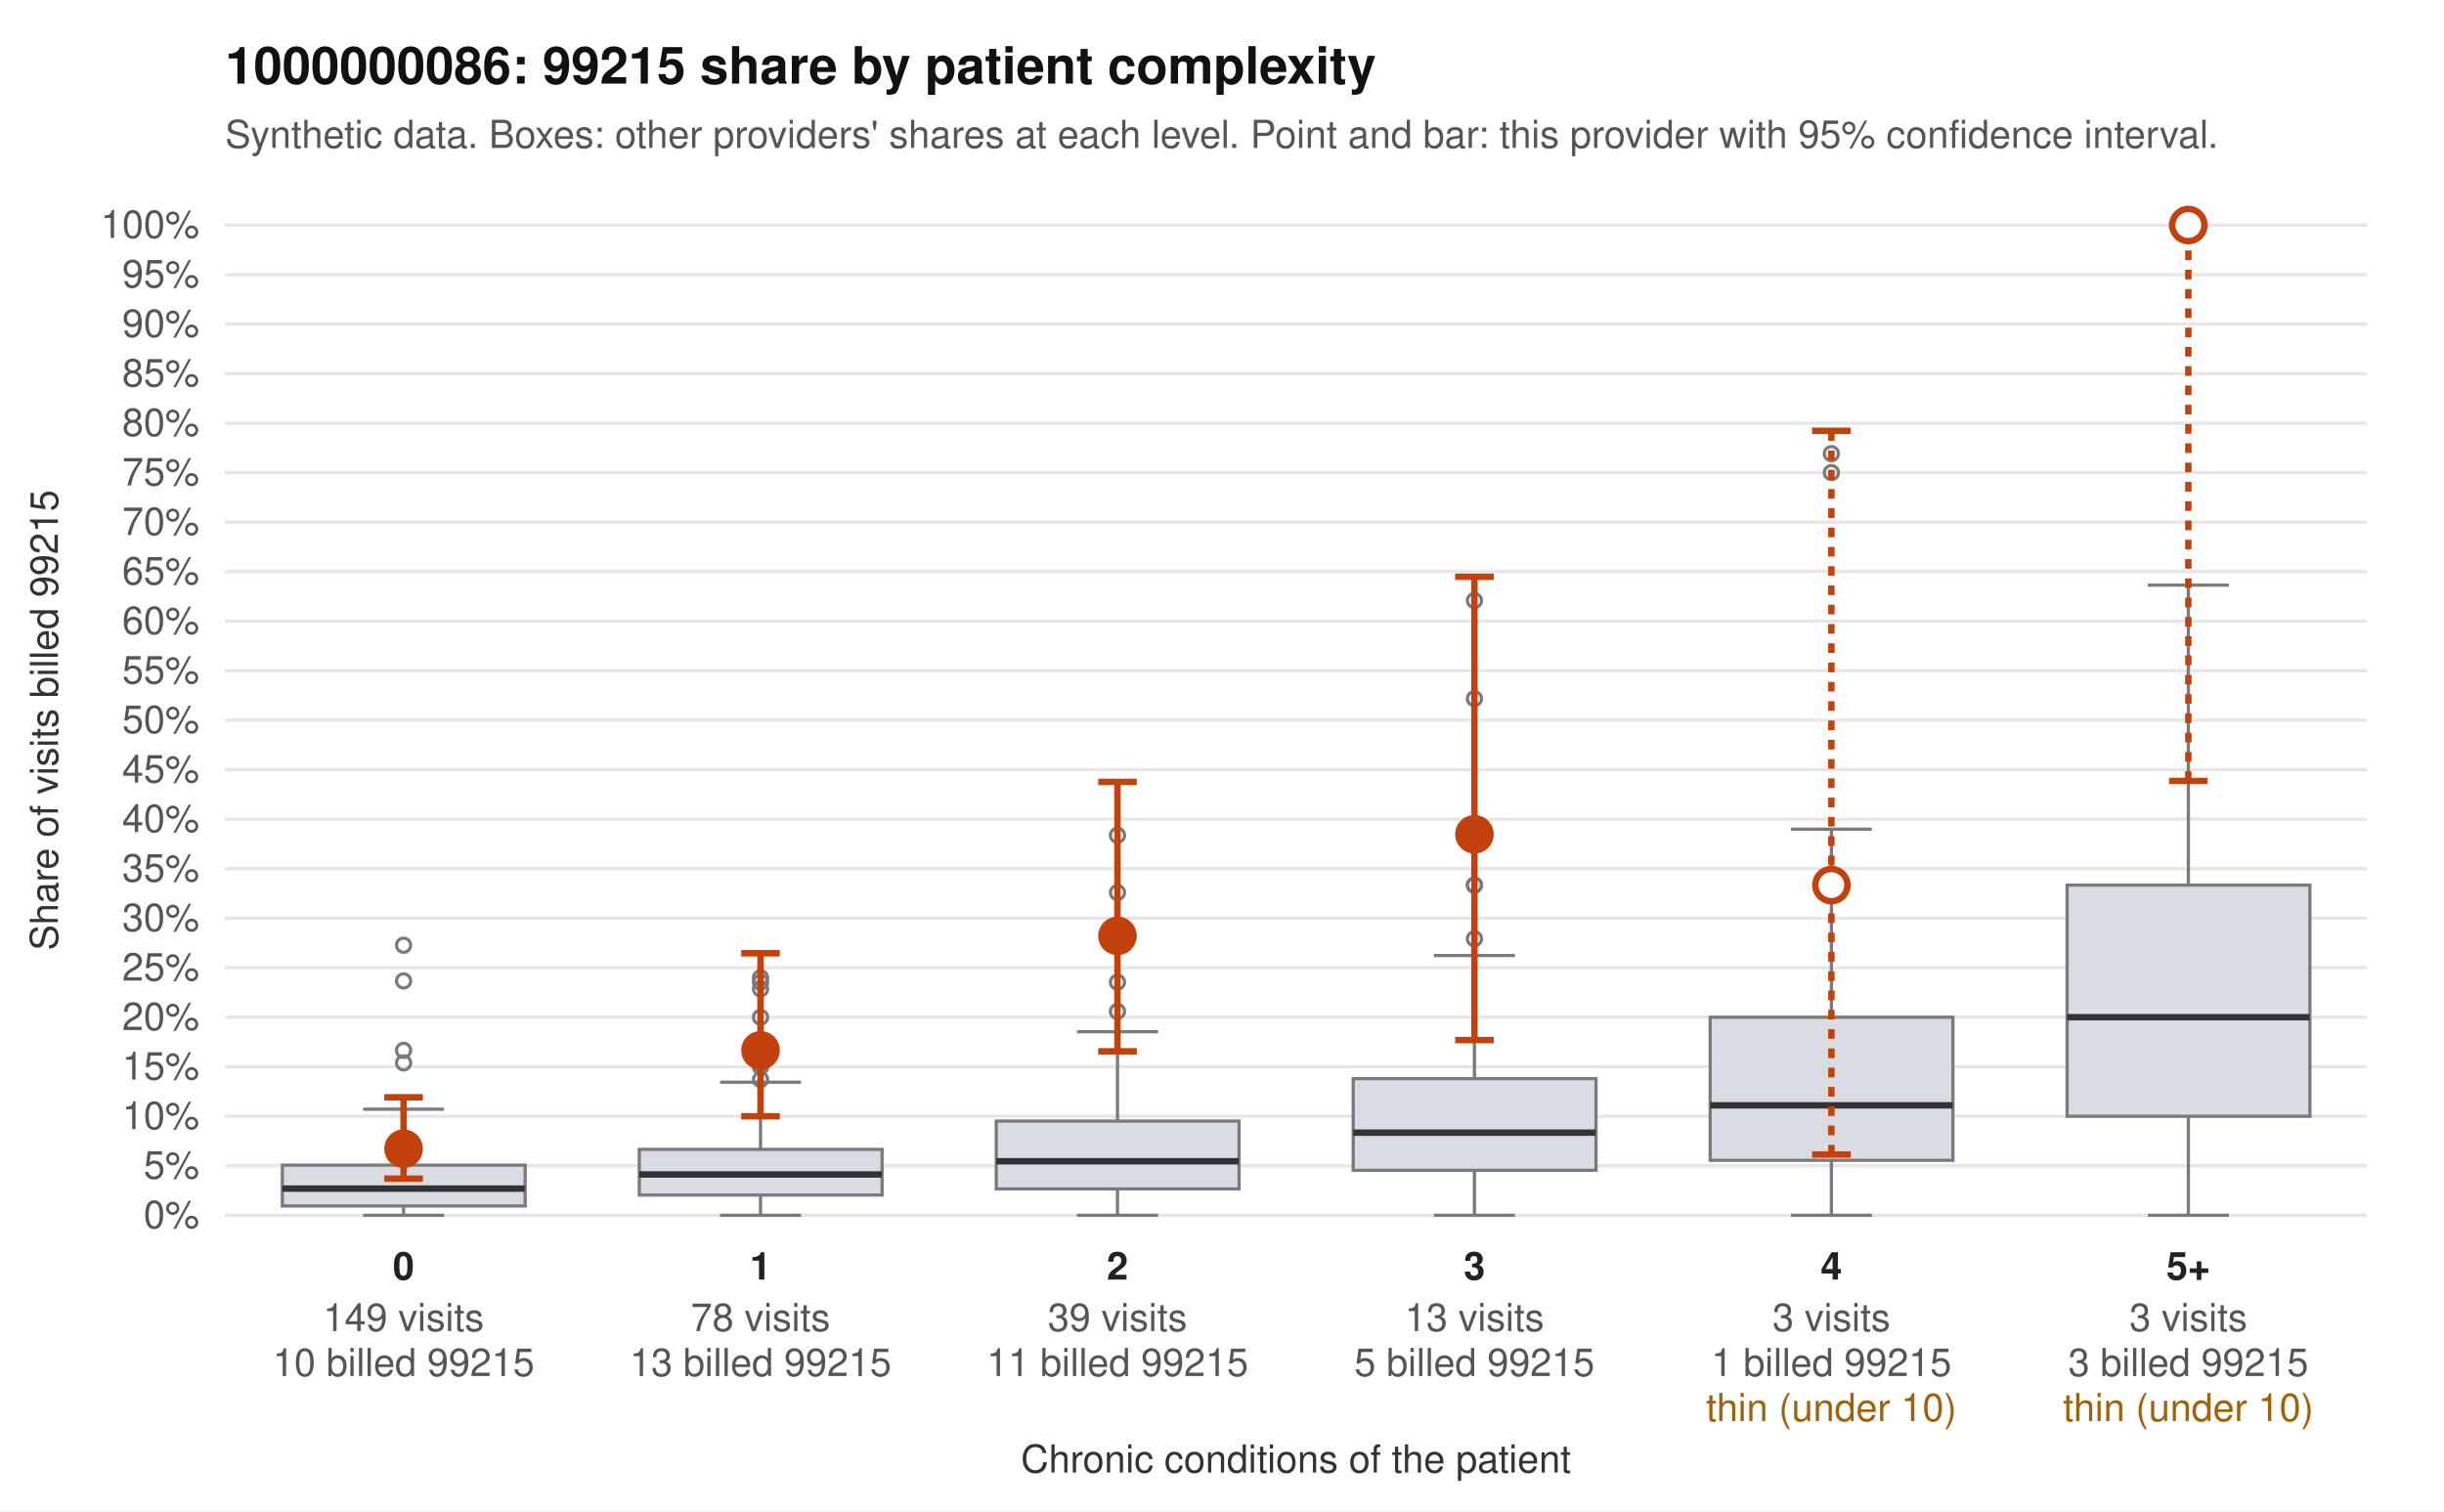
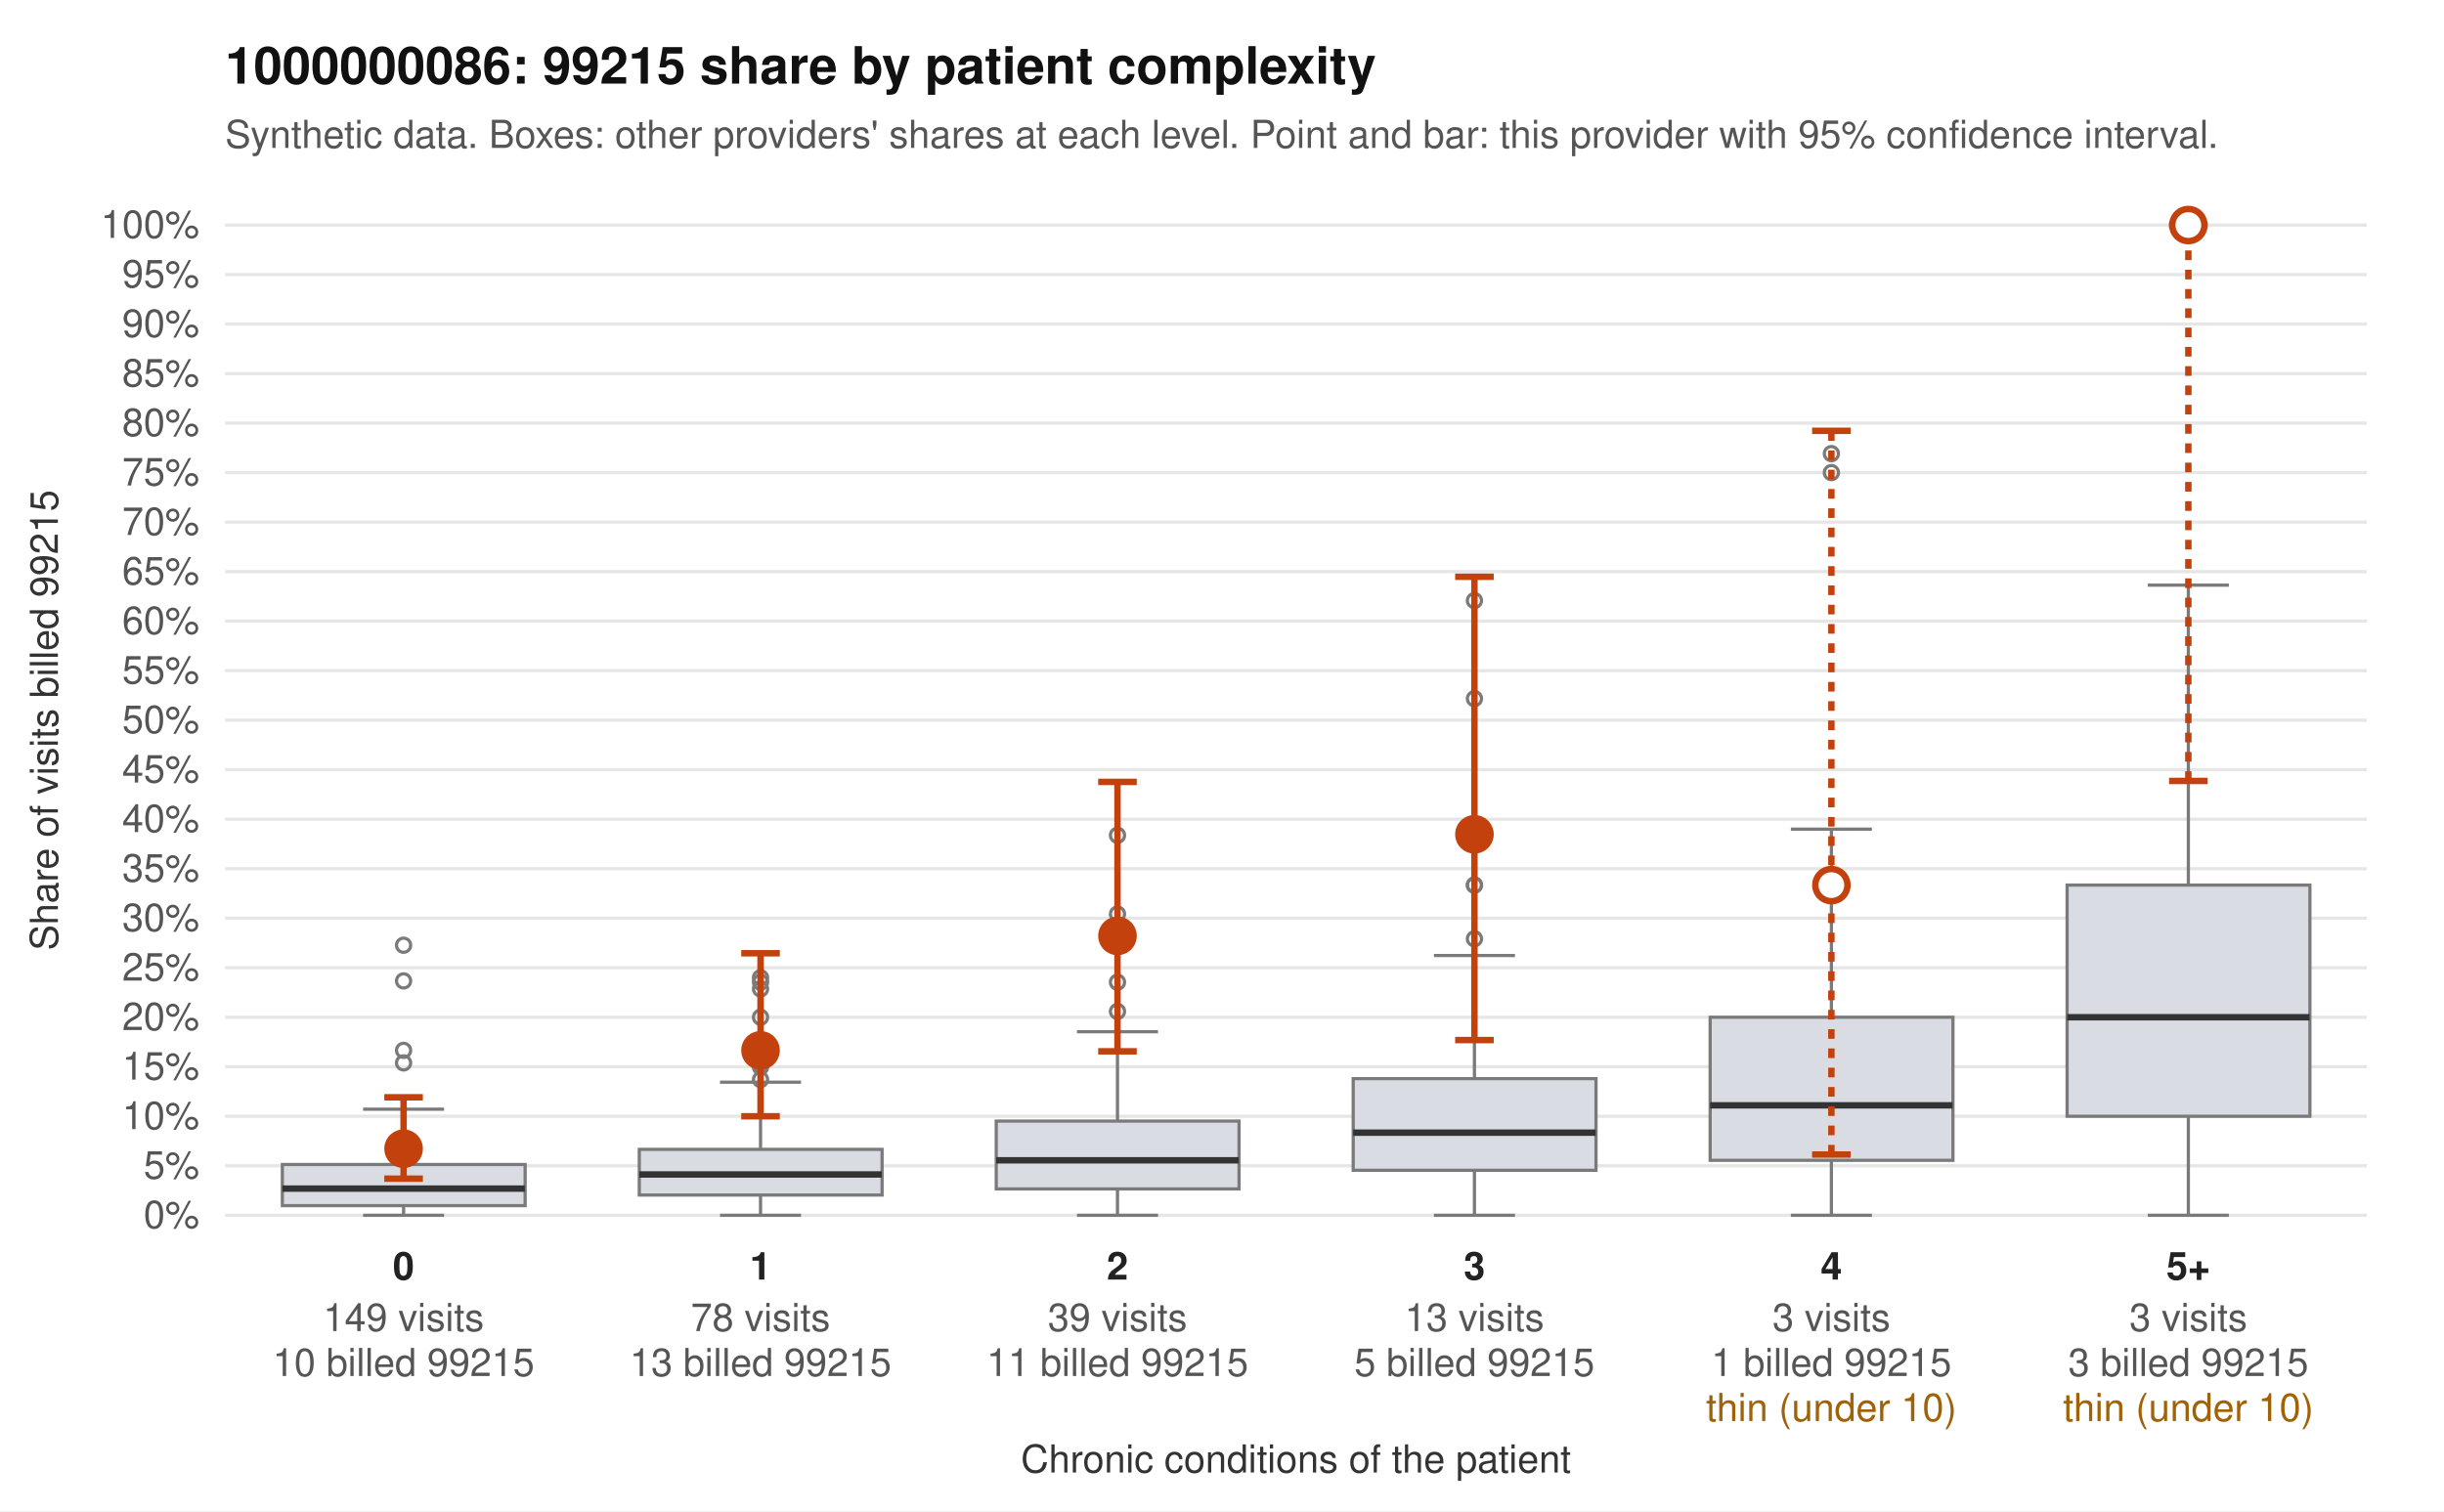
<svg xmlns="http://www.w3.org/2000/svg" viewBox="0 0 760 470" width="760" height="470" font-family="Helvetica, Arial, sans-serif" font-size="12">
  <rect width="760" height="470" fill="#ffffff" />
  <text x="70" y="26" font-size="16" font-weight="bold" fill="#111">1000000086: 99215 share by patient complexity</text>
  <text x="70" y="46" fill="#555">Synthetic data. Boxes: other providers' shares at each level. Point and bar: this provider with 95% confidence interval.</text>
  <line x1="70" y1="378.0" x2="736" y2="378.0" stroke="#e6e6e6" />
  <text x="62" y="382.0" text-anchor="end" fill="#555">0%</text>
  <line x1="70" y1="362.6" x2="736" y2="362.6" stroke="#e6e6e6" />
  <text x="62" y="366.6" text-anchor="end" fill="#555">5%</text>
  <line x1="70" y1="347.2" x2="736" y2="347.2" stroke="#e6e6e6" />
  <text x="62" y="351.2" text-anchor="end" fill="#555">10%</text>
  <line x1="70" y1="331.8" x2="736" y2="331.8" stroke="#e6e6e6" />
  <text x="62" y="335.8" text-anchor="end" fill="#555">15%</text>
  <line x1="70" y1="316.4" x2="736" y2="316.4" stroke="#e6e6e6" />
  <text x="62" y="320.4" text-anchor="end" fill="#555">20%</text>
  <line x1="70" y1="301.0" x2="736" y2="301.0" stroke="#e6e6e6" />
  <text x="62" y="305.0" text-anchor="end" fill="#555">25%</text>
  <line x1="70" y1="285.6" x2="736" y2="285.6" stroke="#e6e6e6" />
  <text x="62" y="289.6" text-anchor="end" fill="#555">30%</text>
  <line x1="70" y1="270.2" x2="736" y2="270.2" stroke="#e6e6e6" />
  <text x="62" y="274.2" text-anchor="end" fill="#555">35%</text>
  <line x1="70" y1="254.8" x2="736" y2="254.8" stroke="#e6e6e6" />
  <text x="62" y="258.8" text-anchor="end" fill="#555">40%</text>
  <line x1="70" y1="239.4" x2="736" y2="239.4" stroke="#e6e6e6" />
  <text x="62" y="243.4" text-anchor="end" fill="#555">45%</text>
  <line x1="70" y1="224.0" x2="736" y2="224.0" stroke="#e6e6e6" />
  <text x="62" y="228.0" text-anchor="end" fill="#555">50%</text>
  <line x1="70" y1="208.6" x2="736" y2="208.6" stroke="#e6e6e6" />
  <text x="62" y="212.6" text-anchor="end" fill="#555">55%</text>
  <line x1="70" y1="193.2" x2="736" y2="193.2" stroke="#e6e6e6" />
  <text x="62" y="197.2" text-anchor="end" fill="#555">60%</text>
  <line x1="70" y1="177.8" x2="736" y2="177.8" stroke="#e6e6e6" />
  <text x="62" y="181.8" text-anchor="end" fill="#555">65%</text>
  <line x1="70" y1="162.4" x2="736" y2="162.4" stroke="#e6e6e6" />
  <text x="62" y="166.4" text-anchor="end" fill="#555">70%</text>
  <line x1="70" y1="147.0" x2="736" y2="147.0" stroke="#e6e6e6" />
  <text x="62" y="151.0" text-anchor="end" fill="#555">75%</text>
  <line x1="70" y1="131.6" x2="736" y2="131.6" stroke="#e6e6e6" />
  <text x="62" y="135.6" text-anchor="end" fill="#555">80%</text>
  <line x1="70" y1="116.2" x2="736" y2="116.2" stroke="#e6e6e6" />
  <text x="62" y="120.2" text-anchor="end" fill="#555">85%</text>
  <line x1="70" y1="100.8" x2="736" y2="100.8" stroke="#e6e6e6" />
  <text x="62" y="104.8" text-anchor="end" fill="#555">90%</text>
  <line x1="70" y1="85.4" x2="736" y2="85.4" stroke="#e6e6e6" />
  <text x="62" y="89.4" text-anchor="end" fill="#555">95%</text>
  <line x1="70" y1="70.0" x2="736" y2="70.0" stroke="#e6e6e6" />
  <text x="62" y="74.0" text-anchor="end" fill="#555">100%</text>
  <text transform="translate(18 224.0) rotate(-90)" text-anchor="middle" fill="#333">Share of visits billed 99215</text>
  <line x1="125.5" y1="378.0" x2="125.5" y2="345.0" stroke="#7a7a7a" />
  <line x1="112.9" y1="378.0" x2="138.1" y2="378.0" stroke="#7a7a7a" />
  <line x1="112.9" y1="345.0" x2="138.1" y2="345.0" stroke="#7a7a7a" />
-   <rect x="87.8" y="362.4" width="75.5" height="12.7" fill="#d9dde3" stroke="#7a7a7a" />
+   <rect x="87.8" y="362.2" width="75.5" height="12.8" fill="#d9dde3" stroke="#7a7a7a" />
  <line x1="87.8" y1="369.7" x2="163.2" y2="369.7" stroke="#333" stroke-width="2" />
  <circle cx="125.5" cy="330.6" r="2.2" fill="none" stroke="#7a7a7a" />
  <circle cx="125.5" cy="326.7" r="2.2" fill="none" stroke="#7a7a7a" />
  <circle cx="125.5" cy="305.1" r="2.2" fill="none" stroke="#7a7a7a" />
  <circle cx="125.5" cy="294.0" r="2.2" fill="none" stroke="#7a7a7a" />
  <line x1="125.5" y1="366.6" x2="125.5" y2="341.3" stroke="#c2410c" stroke-width="2" />
  <line x1="119.5" y1="366.6" x2="131.5" y2="366.6" stroke="#c2410c" stroke-width="2" />
  <line x1="119.5" y1="341.3" x2="131.5" y2="341.3" stroke="#c2410c" stroke-width="2" />
  <circle cx="125.5" cy="357.3" r="5" fill="#c2410c" stroke="#c2410c" stroke-width="2" />
  <text x="125.5" y="398" text-anchor="middle" font-weight="bold" fill="#222">0</text>
  <text x="125.5" y="414" text-anchor="middle" fill="#555">149 visits</text>
  <text x="125.5" y="428" text-anchor="middle" fill="#555">10 billed 99215</text>
  <line x1="236.5" y1="378.0" x2="236.5" y2="336.6" stroke="#7a7a7a" />
  <line x1="223.9" y1="378.0" x2="249.1" y2="378.0" stroke="#7a7a7a" />
  <line x1="223.9" y1="336.6" x2="249.1" y2="336.6" stroke="#7a7a7a" />
  <rect x="198.8" y="357.5" width="75.5" height="14.2" fill="#d9dde3" stroke="#7a7a7a" />
  <line x1="198.8" y1="365.3" x2="274.2" y2="365.3" stroke="#333" stroke-width="2" />
  <circle cx="236.5" cy="335.8" r="2.2" fill="none" stroke="#7a7a7a" />
  <circle cx="236.5" cy="331.9" r="2.2" fill="none" stroke="#7a7a7a" />
  <circle cx="236.5" cy="331.3" r="2.2" fill="none" stroke="#7a7a7a" />
  <circle cx="236.5" cy="325.6" r="2.2" fill="none" stroke="#7a7a7a" />
  <circle cx="236.5" cy="316.4" r="2.2" fill="none" stroke="#7a7a7a" />
  <circle cx="236.5" cy="307.6" r="2.2" fill="none" stroke="#7a7a7a" />
  <circle cx="236.5" cy="305.5" r="2.2" fill="none" stroke="#7a7a7a" />
  <circle cx="236.5" cy="304.1" r="2.2" fill="none" stroke="#7a7a7a" />
  <line x1="236.5" y1="347.2" x2="236.5" y2="296.5" stroke="#c2410c" stroke-width="2" />
  <line x1="230.5" y1="347.2" x2="242.5" y2="347.2" stroke="#c2410c" stroke-width="2" />
  <line x1="230.5" y1="296.5" x2="242.5" y2="296.5" stroke="#c2410c" stroke-width="2" />
  <circle cx="236.5" cy="326.7" r="5" fill="#c2410c" stroke="#c2410c" stroke-width="2" />
  <text x="236.5" y="398" text-anchor="middle" font-weight="bold" fill="#222">1</text>
  <text x="236.5" y="414" text-anchor="middle" fill="#555">78 visits</text>
  <text x="236.5" y="428" text-anchor="middle" fill="#555">13 billed 99215</text>
  <line x1="347.5" y1="378.0" x2="347.5" y2="320.9" stroke="#7a7a7a" />
  <line x1="334.9" y1="378.0" x2="360.1" y2="378.0" stroke="#7a7a7a" />
  <line x1="334.9" y1="320.9" x2="360.1" y2="320.9" stroke="#7a7a7a" />
  <rect x="309.8" y="348.7" width="75.5" height="21.1" fill="#d9dde3" stroke="#7a7a7a" />
-   <line x1="309.8" y1="361.2" x2="385.2" y2="361.2" stroke="#333" stroke-width="2" />
+   <line x1="309.8" y1="360.9" x2="385.2" y2="360.9" stroke="#333" stroke-width="2" />
  <circle cx="347.5" cy="314.6" r="2.2" fill="none" stroke="#7a7a7a" />
  <circle cx="347.5" cy="305.5" r="2.2" fill="none" stroke="#7a7a7a" />
  <circle cx="347.5" cy="292.4" r="2.2" fill="none" stroke="#7a7a7a" />
  <circle cx="347.5" cy="290.0" r="2.2" fill="none" stroke="#7a7a7a" />
-   <circle cx="347.5" cy="277.6" r="2.2" fill="none" stroke="#7a7a7a" />
+   <circle cx="347.5" cy="284.3" r="2.2" fill="none" stroke="#7a7a7a" />
  <circle cx="347.5" cy="259.8" r="2.2" fill="none" stroke="#7a7a7a" />
  <line x1="347.5" y1="327.0" x2="347.5" y2="243.2" stroke="#c2410c" stroke-width="2" />
  <line x1="341.5" y1="327.0" x2="353.5" y2="327.0" stroke="#c2410c" stroke-width="2" />
  <line x1="341.5" y1="243.2" x2="353.5" y2="243.2" stroke="#c2410c" stroke-width="2" />
  <circle cx="347.5" cy="291.1" r="5" fill="#c2410c" stroke="#c2410c" stroke-width="2" />
  <text x="347.5" y="398" text-anchor="middle" font-weight="bold" fill="#222">2</text>
  <text x="347.5" y="414" text-anchor="middle" fill="#555">39 visits</text>
  <text x="347.5" y="428" text-anchor="middle" fill="#555">11 billed 99215</text>
  <line x1="458.5" y1="378.0" x2="458.5" y2="297.2" stroke="#7a7a7a" />
  <line x1="445.9" y1="378.0" x2="471.1" y2="378.0" stroke="#7a7a7a" />
  <line x1="445.9" y1="297.2" x2="471.1" y2="297.2" stroke="#7a7a7a" />
  <rect x="420.8" y="335.5" width="75.5" height="28.5" fill="#d9dde3" stroke="#7a7a7a" />
  <line x1="420.8" y1="352.3" x2="496.2" y2="352.3" stroke="#333" stroke-width="2" />
  <circle cx="458.5" cy="292.0" r="2.2" fill="none" stroke="#7a7a7a" />
  <circle cx="458.5" cy="275.3" r="2.2" fill="none" stroke="#7a7a7a" />
  <circle cx="458.5" cy="275.3" r="2.2" fill="none" stroke="#7a7a7a" />
  <circle cx="458.5" cy="258.8" r="2.2" fill="none" stroke="#7a7a7a" />
  <circle cx="458.5" cy="217.3" r="2.2" fill="none" stroke="#7a7a7a" />
  <circle cx="458.5" cy="186.8" r="2.2" fill="none" stroke="#7a7a7a" />
  <line x1="458.5" y1="323.5" x2="458.5" y2="179.4" stroke="#c2410c" stroke-width="2" />
  <line x1="452.5" y1="323.5" x2="464.5" y2="323.5" stroke="#c2410c" stroke-width="2" />
  <line x1="452.5" y1="179.4" x2="464.5" y2="179.4" stroke="#c2410c" stroke-width="2" />
  <circle cx="458.5" cy="259.5" r="5" fill="#c2410c" stroke="#c2410c" stroke-width="2" />
  <text x="458.5" y="398" text-anchor="middle" font-weight="bold" fill="#222">3</text>
  <text x="458.5" y="414" text-anchor="middle" fill="#555">13 visits</text>
  <text x="458.5" y="428" text-anchor="middle" fill="#555">5 billed 99215</text>
  <line x1="569.5" y1="378.0" x2="569.5" y2="257.9" stroke="#7a7a7a" />
  <line x1="556.9" y1="378.0" x2="582.1" y2="378.0" stroke="#7a7a7a" />
  <line x1="556.9" y1="257.9" x2="582.1" y2="257.9" stroke="#7a7a7a" />
  <rect x="531.8" y="316.4" width="75.5" height="44.5" fill="#d9dde3" stroke="#7a7a7a" />
  <line x1="531.8" y1="343.8" x2="607.2" y2="343.8" stroke="#333" stroke-width="2" />
  <circle cx="569.5" cy="147.0" r="2.2" fill="none" stroke="#7a7a7a" />
  <circle cx="569.5" cy="141.1" r="2.2" fill="none" stroke="#7a7a7a" />
  <line x1="569.5" y1="359.1" x2="569.5" y2="134.0" stroke="#c2410c" stroke-width="2" stroke-dasharray="3 3" />
  <line x1="563.5" y1="359.1" x2="575.5" y2="359.1" stroke="#c2410c" stroke-width="2" />
  <line x1="563.5" y1="134.0" x2="575.5" y2="134.0" stroke="#c2410c" stroke-width="2" />
  <circle cx="569.5" cy="275.3" r="5" fill="#ffffff" stroke="#c2410c" stroke-width="2" />
  <text x="569.5" y="398" text-anchor="middle" font-weight="bold" fill="#222">4</text>
  <text x="569.5" y="414" text-anchor="middle" fill="#555">3 visits</text>
  <text x="569.5" y="428" text-anchor="middle" fill="#555">1 billed 99215</text>
  <text x="569.5" y="442" text-anchor="middle" fill="#a16207">thin (under 10)</text>
  <line x1="680.5" y1="378.0" x2="680.5" y2="182.0" stroke="#7a7a7a" />
  <line x1="667.9" y1="378.0" x2="693.1" y2="378.0" stroke="#7a7a7a" />
  <line x1="667.9" y1="182.0" x2="693.1" y2="182.0" stroke="#7a7a7a" />
  <rect x="642.8" y="275.3" width="75.5" height="71.9" fill="#d9dde3" stroke="#7a7a7a" />
  <line x1="642.8" y1="316.4" x2="718.2" y2="316.4" stroke="#333" stroke-width="2" />
  <line x1="680.5" y1="242.9" x2="680.5" y2="70.0" stroke="#c2410c" stroke-width="2" stroke-dasharray="3 3" />
  <line x1="674.5" y1="242.9" x2="686.5" y2="242.9" stroke="#c2410c" stroke-width="2" />
  <line x1="674.5" y1="70.0" x2="686.5" y2="70.0" stroke="#c2410c" stroke-width="2" />
  <circle cx="680.5" cy="70.0" r="5" fill="#ffffff" stroke="#c2410c" stroke-width="2" />
  <text x="680.5" y="398" text-anchor="middle" font-weight="bold" fill="#222">5+</text>
  <text x="680.5" y="414" text-anchor="middle" fill="#555">3 visits</text>
  <text x="680.5" y="428" text-anchor="middle" fill="#555">3 billed 99215</text>
  <text x="680.5" y="442" text-anchor="middle" fill="#a16207">thin (under 10)</text>
  <text x="403.0" y="458" text-anchor="middle" fill="#333">Chronic conditions of the patient</text>
</svg>
